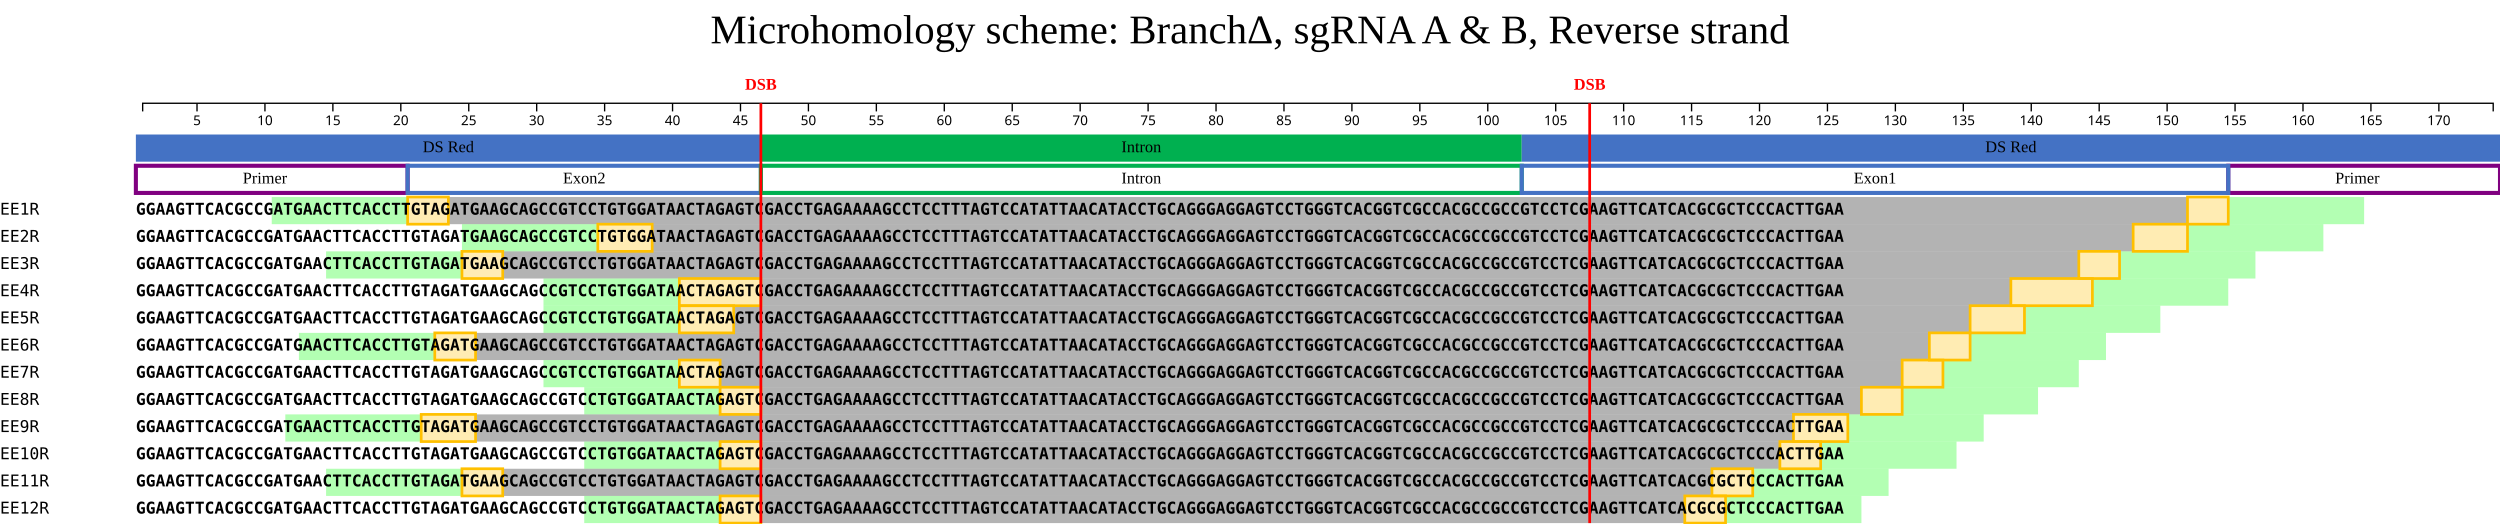
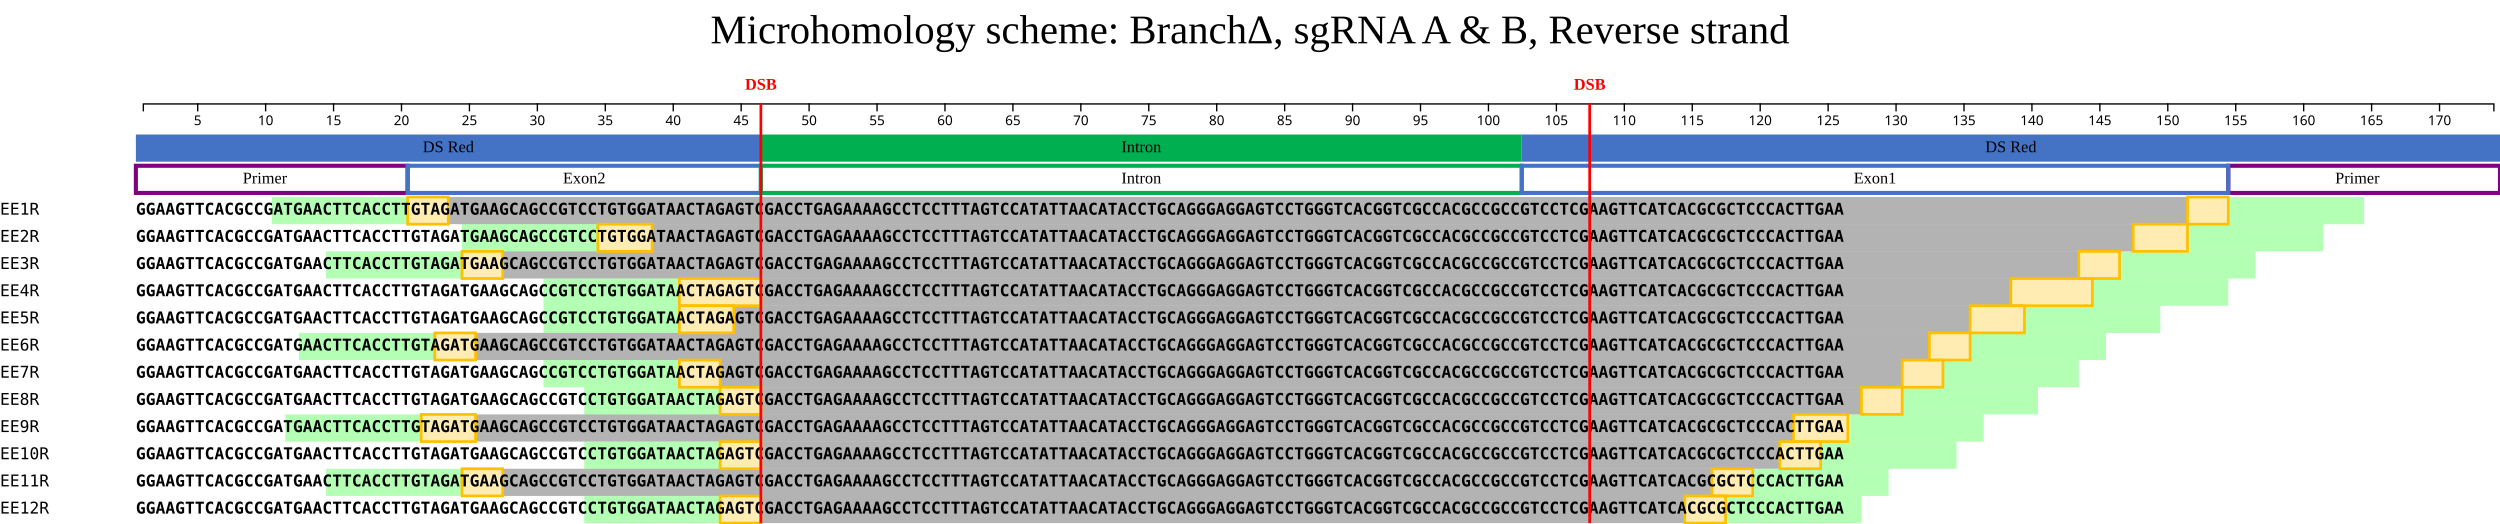
<svg width="1840" height="385">
  <g width="1840" height="50">
    <text x="920" y="25" style="text-anchor: middle; dominant-baseline: middle; overflow: visible; font-size: 30px;">Microhomology scheme: BranchΔ, sgRNA A &amp; B, Reverse strand</text>
  </g>
  <g transform="translate(0, 53)" width="1840" height="332">
    <g transform="translate(100, 23)" width="1740" height="20">
      <g fill="none" font-size="10" font-family="sans-serif" text-anchor="middle">
-         <path class="domain" stroke="currentColor" d="M5,6V0H1735V6" />
-         <g class="tick" opacity="1" transform="translate(45,0)">
+         <path class="domain" stroke="currentColor" d="M5.5,6V0.5H1735.5V6" />
+         <g class="tick" opacity="1" transform="translate(45.5,0)">
          <line stroke="currentColor" y2="6" />
          <text fill="currentColor" y="9" dy="0.71em">5</text>
        </g>
-         <g class="tick" opacity="1" transform="translate(95,0)">
+         <g class="tick" opacity="1" transform="translate(95.5,0)">
          <line stroke="currentColor" y2="6" />
          <text fill="currentColor" y="9" dy="0.71em">10</text>
        </g>
-         <g class="tick" opacity="1" transform="translate(145,0)">
+         <g class="tick" opacity="1" transform="translate(145.5,0)">
          <line stroke="currentColor" y2="6" />
          <text fill="currentColor" y="9" dy="0.71em">15</text>
        </g>
-         <g class="tick" opacity="1" transform="translate(195,0)">
+         <g class="tick" opacity="1" transform="translate(195.5,0)">
          <line stroke="currentColor" y2="6" />
          <text fill="currentColor" y="9" dy="0.71em">20</text>
        </g>
-         <g class="tick" opacity="1" transform="translate(245,0)">
+         <g class="tick" opacity="1" transform="translate(245.5,0)">
          <line stroke="currentColor" y2="6" />
          <text fill="currentColor" y="9" dy="0.71em">25</text>
        </g>
-         <g class="tick" opacity="1" transform="translate(295,0)">
+         <g class="tick" opacity="1" transform="translate(295.5,0)">
          <line stroke="currentColor" y2="6" />
          <text fill="currentColor" y="9" dy="0.71em">30</text>
        </g>
-         <g class="tick" opacity="1" transform="translate(345,0)">
+         <g class="tick" opacity="1" transform="translate(345.5,0)">
          <line stroke="currentColor" y2="6" />
          <text fill="currentColor" y="9" dy="0.71em">35</text>
        </g>
-         <g class="tick" opacity="1" transform="translate(395,0)">
+         <g class="tick" opacity="1" transform="translate(395.5,0)">
          <line stroke="currentColor" y2="6" />
          <text fill="currentColor" y="9" dy="0.71em">40</text>
        </g>
-         <g class="tick" opacity="1" transform="translate(445,0)">
+         <g class="tick" opacity="1" transform="translate(445.5,0)">
          <line stroke="currentColor" y2="6" />
          <text fill="currentColor" y="9" dy="0.71em">45</text>
        </g>
-         <g class="tick" opacity="1" transform="translate(495,0)">
+         <g class="tick" opacity="1" transform="translate(495.5,0)">
          <line stroke="currentColor" y2="6" />
          <text fill="currentColor" y="9" dy="0.71em">50</text>
        </g>
-         <g class="tick" opacity="1" transform="translate(545,0)">
+         <g class="tick" opacity="1" transform="translate(545.5,0)">
          <line stroke="currentColor" y2="6" />
          <text fill="currentColor" y="9" dy="0.71em">55</text>
        </g>
-         <g class="tick" opacity="1" transform="translate(595,0)">
+         <g class="tick" opacity="1" transform="translate(595.5,0)">
          <line stroke="currentColor" y2="6" />
          <text fill="currentColor" y="9" dy="0.71em">60</text>
        </g>
-         <g class="tick" opacity="1" transform="translate(645,0)">
+         <g class="tick" opacity="1" transform="translate(645.5,0)">
          <line stroke="currentColor" y2="6" />
          <text fill="currentColor" y="9" dy="0.71em">65</text>
        </g>
-         <g class="tick" opacity="1" transform="translate(695,0)">
+         <g class="tick" opacity="1" transform="translate(695.5,0)">
          <line stroke="currentColor" y2="6" />
          <text fill="currentColor" y="9" dy="0.71em">70</text>
        </g>
-         <g class="tick" opacity="1" transform="translate(745,0)">
+         <g class="tick" opacity="1" transform="translate(745.5,0)">
          <line stroke="currentColor" y2="6" />
          <text fill="currentColor" y="9" dy="0.71em">75</text>
        </g>
-         <g class="tick" opacity="1" transform="translate(795,0)">
+         <g class="tick" opacity="1" transform="translate(795.5,0)">
          <line stroke="currentColor" y2="6" />
          <text fill="currentColor" y="9" dy="0.71em">80</text>
        </g>
-         <g class="tick" opacity="1" transform="translate(845,0)">
+         <g class="tick" opacity="1" transform="translate(845.5,0)">
          <line stroke="currentColor" y2="6" />
          <text fill="currentColor" y="9" dy="0.71em">85</text>
        </g>
-         <g class="tick" opacity="1" transform="translate(895,0)">
+         <g class="tick" opacity="1" transform="translate(895.5,0)">
          <line stroke="currentColor" y2="6" />
          <text fill="currentColor" y="9" dy="0.71em">90</text>
        </g>
-         <g class="tick" opacity="1" transform="translate(945,0)">
+         <g class="tick" opacity="1" transform="translate(945.5,0)">
          <line stroke="currentColor" y2="6" />
          <text fill="currentColor" y="9" dy="0.71em">95</text>
        </g>
-         <g class="tick" opacity="1" transform="translate(995,0)">
+         <g class="tick" opacity="1" transform="translate(995.5,0)">
          <line stroke="currentColor" y2="6" />
          <text fill="currentColor" y="9" dy="0.71em">100</text>
        </g>
-         <g class="tick" opacity="1" transform="translate(1045,0)">
+         <g class="tick" opacity="1" transform="translate(1045.5,0)">
          <line stroke="currentColor" y2="6" />
          <text fill="currentColor" y="9" dy="0.71em">105</text>
        </g>
-         <g class="tick" opacity="1" transform="translate(1095,0)">
+         <g class="tick" opacity="1" transform="translate(1095.5,0)">
          <line stroke="currentColor" y2="6" />
          <text fill="currentColor" y="9" dy="0.71em">110</text>
        </g>
-         <g class="tick" opacity="1" transform="translate(1145,0)">
+         <g class="tick" opacity="1" transform="translate(1145.5,0)">
          <line stroke="currentColor" y2="6" />
          <text fill="currentColor" y="9" dy="0.71em">115</text>
        </g>
-         <g class="tick" opacity="1" transform="translate(1195,0)">
+         <g class="tick" opacity="1" transform="translate(1195.5,0)">
          <line stroke="currentColor" y2="6" />
          <text fill="currentColor" y="9" dy="0.71em">120</text>
        </g>
-         <g class="tick" opacity="1" transform="translate(1245,0)">
+         <g class="tick" opacity="1" transform="translate(1245.5,0)">
          <line stroke="currentColor" y2="6" />
          <text fill="currentColor" y="9" dy="0.71em">125</text>
        </g>
-         <g class="tick" opacity="1" transform="translate(1295,0)">
+         <g class="tick" opacity="1" transform="translate(1295.5,0)">
          <line stroke="currentColor" y2="6" />
          <text fill="currentColor" y="9" dy="0.71em">130</text>
        </g>
-         <g class="tick" opacity="1" transform="translate(1345,0)">
+         <g class="tick" opacity="1" transform="translate(1345.5,0)">
          <line stroke="currentColor" y2="6" />
          <text fill="currentColor" y="9" dy="0.71em">135</text>
        </g>
-         <g class="tick" opacity="1" transform="translate(1395,0)">
+         <g class="tick" opacity="1" transform="translate(1395.5,0)">
          <line stroke="currentColor" y2="6" />
          <text fill="currentColor" y="9" dy="0.71em">140</text>
        </g>
-         <g class="tick" opacity="1" transform="translate(1445,0)">
+         <g class="tick" opacity="1" transform="translate(1445.5,0)">
          <line stroke="currentColor" y2="6" />
          <text fill="currentColor" y="9" dy="0.71em">145</text>
        </g>
-         <g class="tick" opacity="1" transform="translate(1495,0)">
+         <g class="tick" opacity="1" transform="translate(1495.5,0)">
          <line stroke="currentColor" y2="6" />
          <text fill="currentColor" y="9" dy="0.71em">150</text>
        </g>
-         <g class="tick" opacity="1" transform="translate(1545,0)">
+         <g class="tick" opacity="1" transform="translate(1545.5,0)">
          <line stroke="currentColor" y2="6" />
          <text fill="currentColor" y="9" dy="0.71em">155</text>
        </g>
-         <g class="tick" opacity="1" transform="translate(1595,0)">
+         <g class="tick" opacity="1" transform="translate(1595.5,0)">
          <line stroke="currentColor" y2="6" />
          <text fill="currentColor" y="9" dy="0.71em">160</text>
        </g>
-         <g class="tick" opacity="1" transform="translate(1645,0)">
+         <g class="tick" opacity="1" transform="translate(1645.5,0)">
          <line stroke="currentColor" y2="6" />
          <text fill="currentColor" y="9" dy="0.71em">165</text>
        </g>
-         <g class="tick" opacity="1" transform="translate(1695,0)">
+         <g class="tick" opacity="1" transform="translate(1695.5,0)">
          <line stroke="currentColor" y2="6" />
          <text fill="currentColor" y="9" dy="0.71em">170</text>
        </g>
      </g>
    </g>
    <g transform="translate(100, 46)" width="1740" height="20" style="overflow: visible;">
      <rect x="0" y="0" width="460" height="20" style="fill: rgb(68, 114, 196);" />
      <text text-anchor="middle" transform="translate(230, 10)" dy=".5ex">DS Red</text>
      <rect x="460" y="0" width="560" height="20" style="fill: rgb(0, 176, 80);" />
      <text text-anchor="middle" transform="translate(740, 10)" dy=".5ex">Intron</text>
      <rect x="1020" y="0" width="720" height="20" style="fill: rgb(68, 114, 196);" />
      <text text-anchor="middle" transform="translate(1380, 10)" dy=".5ex">DS Red</text>
    </g>
    <g transform="translate(100, 69)" width="1740" height="20">
      <rect x="0" y="0" width="200" height="20" style="fill: rgba(0, 0, 0, 0); fill-opacity: 0; stroke: purple; stroke-opacity: 1; stroke-width: 3;" />
      <text text-anchor="middle" x="95" y="10" dy=".5ex">Primer</text>
      <rect x="1540" y="0" width="200" height="20" style="fill: rgba(0, 0, 0, 0); fill-opacity: 0; stroke: purple; stroke-opacity: 1; stroke-width: 3;" />
      <text text-anchor="middle" x="1635" y="10" dy=".5ex">Primer</text>
    </g>
    <g transform="translate(100, 69)" width="1740" height="20">
      <rect x="200" y="0" width="260" height="20" style="fill: rgba(0, 0, 0, 0); fill-opacity: 0; stroke: rgb(68, 114, 196); stroke-opacity: 1; stroke-width: 3;" />
      <text text-anchor="middle" transform="translate(330, 10)" dy=".5ex">Exon2</text>
      <rect x="460" y="0" width="560" height="20" style="fill: rgba(0, 0, 0, 0); fill-opacity: 0; stroke: rgb(0, 176, 80); stroke-opacity: 1; stroke-width: 3;" />
      <text text-anchor="middle" transform="translate(740, 10)" dy=".5ex">Intron</text>
      <rect x="1020" y="0" width="520" height="20" style="fill: rgba(0, 0, 0, 0); fill-opacity: 0; stroke: rgb(68, 114, 196); stroke-opacity: 1; stroke-width: 3;" />
      <text text-anchor="middle" transform="translate(1280, 10)" dy=".5ex">Exon1</text>
    </g>
    <g transform="translate(0, 92)" width="100" height="240" style="overflow: visible;">
      <g transform="translate(0, 0)" width="100" height="20" style="overflow: visible;">
        <text x="0" y="10" dy=".5ex" style="font-family: monospace; font-weight: normal;">EE1R</text>
      </g>
      <g transform="translate(0, 20)" width="100" height="20" style="overflow: visible;">
        <text x="0" y="10" dy=".5ex" style="font-family: monospace; font-weight: normal;">EE2R</text>
      </g>
      <g transform="translate(0, 40)" width="100" height="20" style="overflow: visible;">
        <text x="0" y="10" dy=".5ex" style="font-family: monospace; font-weight: normal;">EE3R</text>
      </g>
      <g transform="translate(0, 60)" width="100" height="20" style="overflow: visible;">
        <text x="0" y="10" dy=".5ex" style="font-family: monospace; font-weight: normal;">EE4R</text>
      </g>
      <g transform="translate(0, 80)" width="100" height="20" style="overflow: visible;">
        <text x="0" y="10" dy=".5ex" style="font-family: monospace; font-weight: normal;">EE5R</text>
      </g>
      <g transform="translate(0, 100)" width="100" height="20" style="overflow: visible;">
        <text x="0" y="10" dy=".5ex" style="font-family: monospace; font-weight: normal;">EE6R</text>
      </g>
      <g transform="translate(0, 120)" width="100" height="20" style="overflow: visible;">
        <text x="0" y="10" dy=".5ex" style="font-family: monospace; font-weight: normal;">EE7R</text>
      </g>
      <g transform="translate(0, 140)" width="100" height="20" style="overflow: visible;">
        <text x="0" y="10" dy=".5ex" style="font-family: monospace; font-weight: normal;">EE8R</text>
      </g>
      <g transform="translate(0, 160)" width="100" height="20" style="overflow: visible;">
        <text x="0" y="10" dy=".5ex" style="font-family: monospace; font-weight: normal;">EE9R</text>
      </g>
      <g transform="translate(0, 180)" width="100" height="20" style="overflow: visible;">
        <text x="0" y="10" dy=".5ex" style="font-family: monospace; font-weight: normal;">EE10R</text>
      </g>
      <g transform="translate(0, 200)" width="100" height="20" style="overflow: visible;">
        <text x="0" y="10" dy=".5ex" style="font-family: monospace; font-weight: normal;">EE11R</text>
      </g>
      <g transform="translate(0, 220)" width="100" height="20" style="overflow: visible;">
        <text x="0" y="10" dy=".5ex" style="font-family: monospace; font-weight: normal;">EE12R</text>
      </g>
    </g>
    <g transform="translate(100, 92)" height="240" style="overflow: visible;">
      <rect x="100" y="0" width="100" height="20" style="fill: rgb(0, 255, 0); opacity: 0.3;" />
      <rect x="1540" y="0" width="100" height="20" style="fill: rgb(0, 255, 0); opacity: 0.3;" />
      <rect x="230" y="0" width="1280" height="20" opacity="0.3" style="fill: black;" />
      <rect x="240" y="20" width="100" height="20" style="fill: rgb(0, 255, 0); opacity: 0.3;" />
      <rect x="1510" y="20" width="100" height="20" style="fill: rgb(0, 255, 0); opacity: 0.3;" />
      <rect x="380" y="20" width="1090" height="20" opacity="0.3" style="fill: black;" />
      <rect x="140" y="40" width="100" height="20" style="fill: rgb(0, 255, 0); opacity: 0.3;" />
      <rect x="1460" y="40" width="100" height="20" style="fill: rgb(0, 255, 0); opacity: 0.3;" />
      <rect x="270" y="40" width="1160" height="20" opacity="0.3" style="fill: black;" />
      <rect x="300" y="60" width="100" height="20" style="fill: rgb(0, 255, 0); opacity: 0.3;" />
      <rect x="1440" y="60" width="100" height="20" style="fill: rgb(0, 255, 0); opacity: 0.3;" />
      <rect x="460" y="60" width="920" height="20" opacity="0.3" style="fill: black;" />
      <rect x="300" y="80" width="100" height="20" style="fill: rgb(0, 255, 0); opacity: 0.3;" />
      <rect x="1390" y="80" width="100" height="20" style="fill: rgb(0, 255, 0); opacity: 0.3;" />
      <rect x="440" y="80" width="910" height="20" opacity="0.3" style="fill: black;" />
      <rect x="120" y="100" width="100" height="20" style="fill: rgb(0, 255, 0); opacity: 0.3;" />
      <rect x="1350" y="100" width="100" height="20" style="fill: rgb(0, 255, 0); opacity: 0.3;" />
      <rect x="250" y="100" width="1070" height="20" opacity="0.3" style="fill: black;" />
      <rect x="300" y="120" width="100" height="20" style="fill: rgb(0, 255, 0); opacity: 0.3;" />
      <rect x="1330" y="120" width="100" height="20" style="fill: rgb(0, 255, 0); opacity: 0.3;" />
      <rect x="430" y="120" width="870" height="20" opacity="0.3" style="fill: black;" />
      <rect x="330" y="140" width="100" height="20" style="fill: rgb(0, 255, 0); opacity: 0.3;" />
      <rect x="1300" y="140" width="100" height="20" style="fill: rgb(0, 255, 0); opacity: 0.3;" />
      <rect x="460" y="140" width="810" height="20" opacity="0.3" style="fill: black;" />
      <rect x="110" y="160" width="100" height="20" style="fill: rgb(0, 255, 0); opacity: 0.3;" />
      <rect x="1260" y="160" width="100" height="20" style="fill: rgb(0, 255, 0); opacity: 0.3;" />
      <rect x="250" y="160" width="970" height="20" opacity="0.3" style="fill: black;" />
      <rect x="330" y="180" width="100" height="20" style="fill: rgb(0, 255, 0); opacity: 0.3;" />
      <rect x="1240" y="180" width="100" height="20" style="fill: rgb(0, 255, 0); opacity: 0.3;" />
      <rect x="460" y="180" width="750" height="20" opacity="0.3" style="fill: black;" />
      <rect x="140" y="200" width="100" height="20" style="fill: rgb(0, 255, 0); opacity: 0.3;" />
      <rect x="1190" y="200" width="100" height="20" style="fill: rgb(0, 255, 0); opacity: 0.3;" />
      <rect x="270" y="200" width="890" height="20" opacity="0.3" style="fill: black;" />
      <rect x="330" y="220" width="100" height="20" style="fill: rgb(0, 255, 0); opacity: 0.3;" />
      <rect x="1170" y="220" width="100" height="20" style="fill: rgb(0, 255, 0); opacity: 0.3;" />
      <rect x="460" y="220" width="680" height="20" opacity="0.3" style="fill: black;" />
      <rect x="200" y="0" width="30" height="20" style="fill: rgb(255, 192, 0); fill-opacity: 0.3; stroke: rgb(255, 192, 0); stroke-opacity: 1; stroke-width: 2;" />
      <rect x="1510" y="0" width="30" height="20" style="fill: rgb(255, 192, 0); fill-opacity: 0.3; stroke: rgb(255, 192, 0); stroke-opacity: 1; stroke-width: 2;" />
      <g width="1740" height="20" transform="translate(0, 0)">
        <text x="0" y="10" dy=".5ex" textLength="1740" style="font-family: monospace; font-weight: bold;">GGAAGTTCACGCCGATGAACTTCACCTTGTAGATGAAGCAGCCGTCCTGTGGATAACTAGAGTCGACCTGAGAAAAGCCTCCTTTAGTCCATATTAACATACCTGCAGGGAGGAGTCCTGGGTCACGGTCGCCACGCCGCCGTCCTCGAAGTTCATCACGCGCTCCCACTTGAA</text>
      </g>
      <rect x="340" y="20" width="40" height="20" style="fill: rgb(255, 192, 0); fill-opacity: 0.3; stroke: rgb(255, 192, 0); stroke-opacity: 1; stroke-width: 2;" />
      <rect x="1470" y="20" width="40" height="20" style="fill: rgb(255, 192, 0); fill-opacity: 0.3; stroke: rgb(255, 192, 0); stroke-opacity: 1; stroke-width: 2;" />
      <g width="1740" height="20" transform="translate(0, 20)">
        <text x="0" y="10" dy=".5ex" textLength="1740" style="font-family: monospace; font-weight: bold;">GGAAGTTCACGCCGATGAACTTCACCTTGTAGATGAAGCAGCCGTCCTGTGGATAACTAGAGTCGACCTGAGAAAAGCCTCCTTTAGTCCATATTAACATACCTGCAGGGAGGAGTCCTGGGTCACGGTCGCCACGCCGCCGTCCTCGAAGTTCATCACGCGCTCCCACTTGAA</text>
      </g>
      <rect x="240" y="40" width="30" height="20" style="fill: rgb(255, 192, 0); fill-opacity: 0.3; stroke: rgb(255, 192, 0); stroke-opacity: 1; stroke-width: 2;" />
      <rect x="1430" y="40" width="30" height="20" style="fill: rgb(255, 192, 0); fill-opacity: 0.3; stroke: rgb(255, 192, 0); stroke-opacity: 1; stroke-width: 2;" />
      <g width="1740" height="20" transform="translate(0, 40)">
        <text x="0" y="10" dy=".5ex" textLength="1740" style="font-family: monospace; font-weight: bold;">GGAAGTTCACGCCGATGAACTTCACCTTGTAGATGAAGCAGCCGTCCTGTGGATAACTAGAGTCGACCTGAGAAAAGCCTCCTTTAGTCCATATTAACATACCTGCAGGGAGGAGTCCTGGGTCACGGTCGCCACGCCGCCGTCCTCGAAGTTCATCACGCGCTCCCACTTGAA</text>
      </g>
      <rect x="400" y="60" width="60" height="20" style="fill: rgb(255, 192, 0); fill-opacity: 0.3; stroke: rgb(255, 192, 0); stroke-opacity: 1; stroke-width: 2;" />
      <rect x="1380" y="60" width="60" height="20" style="fill: rgb(255, 192, 0); fill-opacity: 0.3; stroke: rgb(255, 192, 0); stroke-opacity: 1; stroke-width: 2;" />
      <g width="1740" height="20" transform="translate(0, 60)">
        <text x="0" y="10" dy=".5ex" textLength="1740" style="font-family: monospace; font-weight: bold;">GGAAGTTCACGCCGATGAACTTCACCTTGTAGATGAAGCAGCCGTCCTGTGGATAACTAGAGTCGACCTGAGAAAAGCCTCCTTTAGTCCATATTAACATACCTGCAGGGAGGAGTCCTGGGTCACGGTCGCCACGCCGCCGTCCTCGAAGTTCATCACGCGCTCCCACTTGAA</text>
      </g>
      <rect x="400" y="80" width="40" height="20" style="fill: rgb(255, 192, 0); fill-opacity: 0.3; stroke: rgb(255, 192, 0); stroke-opacity: 1; stroke-width: 2;" />
      <rect x="1350" y="80" width="40" height="20" style="fill: rgb(255, 192, 0); fill-opacity: 0.3; stroke: rgb(255, 192, 0); stroke-opacity: 1; stroke-width: 2;" />
      <g width="1740" height="20" transform="translate(0, 80)">
        <text x="0" y="10" dy=".5ex" textLength="1740" style="font-family: monospace; font-weight: bold;">GGAAGTTCACGCCGATGAACTTCACCTTGTAGATGAAGCAGCCGTCCTGTGGATAACTAGAGTCGACCTGAGAAAAGCCTCCTTTAGTCCATATTAACATACCTGCAGGGAGGAGTCCTGGGTCACGGTCGCCACGCCGCCGTCCTCGAAGTTCATCACGCGCTCCCACTTGAA</text>
      </g>
      <rect x="220" y="100" width="30" height="20" style="fill: rgb(255, 192, 0); fill-opacity: 0.3; stroke: rgb(255, 192, 0); stroke-opacity: 1; stroke-width: 2;" />
      <rect x="1320" y="100" width="30" height="20" style="fill: rgb(255, 192, 0); fill-opacity: 0.3; stroke: rgb(255, 192, 0); stroke-opacity: 1; stroke-width: 2;" />
      <g width="1740" height="20" transform="translate(0, 100)">
        <text x="0" y="10" dy=".5ex" textLength="1740" style="font-family: monospace; font-weight: bold;">GGAAGTTCACGCCGATGAACTTCACCTTGTAGATGAAGCAGCCGTCCTGTGGATAACTAGAGTCGACCTGAGAAAAGCCTCCTTTAGTCCATATTAACATACCTGCAGGGAGGAGTCCTGGGTCACGGTCGCCACGCCGCCGTCCTCGAAGTTCATCACGCGCTCCCACTTGAA</text>
      </g>
      <rect x="400" y="120" width="30" height="20" style="fill: rgb(255, 192, 0); fill-opacity: 0.3; stroke: rgb(255, 192, 0); stroke-opacity: 1; stroke-width: 2;" />
      <rect x="1300" y="120" width="30" height="20" style="fill: rgb(255, 192, 0); fill-opacity: 0.3; stroke: rgb(255, 192, 0); stroke-opacity: 1; stroke-width: 2;" />
      <g width="1740" height="20" transform="translate(0, 120)">
        <text x="0" y="10" dy=".5ex" textLength="1740" style="font-family: monospace; font-weight: bold;">GGAAGTTCACGCCGATGAACTTCACCTTGTAGATGAAGCAGCCGTCCTGTGGATAACTAGAGTCGACCTGAGAAAAGCCTCCTTTAGTCCATATTAACATACCTGCAGGGAGGAGTCCTGGGTCACGGTCGCCACGCCGCCGTCCTCGAAGTTCATCACGCGCTCCCACTTGAA</text>
      </g>
      <rect x="430" y="140" width="30" height="20" style="fill: rgb(255, 192, 0); fill-opacity: 0.3; stroke: rgb(255, 192, 0); stroke-opacity: 1; stroke-width: 2;" />
      <rect x="1270" y="140" width="30" height="20" style="fill: rgb(255, 192, 0); fill-opacity: 0.3; stroke: rgb(255, 192, 0); stroke-opacity: 1; stroke-width: 2;" />
      <g width="1740" height="20" transform="translate(0, 140)">
        <text x="0" y="10" dy=".5ex" textLength="1740" style="font-family: monospace; font-weight: bold;">GGAAGTTCACGCCGATGAACTTCACCTTGTAGATGAAGCAGCCGTCCTGTGGATAACTAGAGTCGACCTGAGAAAAGCCTCCTTTAGTCCATATTAACATACCTGCAGGGAGGAGTCCTGGGTCACGGTCGCCACGCCGCCGTCCTCGAAGTTCATCACGCGCTCCCACTTGAA</text>
      </g>
      <rect x="210" y="160" width="40" height="20" style="fill: rgb(255, 192, 0); fill-opacity: 0.3; stroke: rgb(255, 192, 0); stroke-opacity: 1; stroke-width: 2;" />
      <rect x="1220" y="160" width="40" height="20" style="fill: rgb(255, 192, 0); fill-opacity: 0.3; stroke: rgb(255, 192, 0); stroke-opacity: 1; stroke-width: 2;" />
      <g width="1740" height="20" transform="translate(0, 160)">
        <text x="0" y="10" dy=".5ex" textLength="1740" style="font-family: monospace; font-weight: bold;">GGAAGTTCACGCCGATGAACTTCACCTTGTAGATGAAGCAGCCGTCCTGTGGATAACTAGAGTCGACCTGAGAAAAGCCTCCTTTAGTCCATATTAACATACCTGCAGGGAGGAGTCCTGGGTCACGGTCGCCACGCCGCCGTCCTCGAAGTTCATCACGCGCTCCCACTTGAA</text>
      </g>
      <rect x="430" y="180" width="30" height="20" style="fill: rgb(255, 192, 0); fill-opacity: 0.3; stroke: rgb(255, 192, 0); stroke-opacity: 1; stroke-width: 2;" />
      <rect x="1210" y="180" width="30" height="20" style="fill: rgb(255, 192, 0); fill-opacity: 0.3; stroke: rgb(255, 192, 0); stroke-opacity: 1; stroke-width: 2;" />
      <g width="1740" height="20" transform="translate(0, 180)">
        <text x="0" y="10" dy=".5ex" textLength="1740" style="font-family: monospace; font-weight: bold;">GGAAGTTCACGCCGATGAACTTCACCTTGTAGATGAAGCAGCCGTCCTGTGGATAACTAGAGTCGACCTGAGAAAAGCCTCCTTTAGTCCATATTAACATACCTGCAGGGAGGAGTCCTGGGTCACGGTCGCCACGCCGCCGTCCTCGAAGTTCATCACGCGCTCCCACTTGAA</text>
      </g>
      <rect x="240" y="200" width="30" height="20" style="fill: rgb(255, 192, 0); fill-opacity: 0.3; stroke: rgb(255, 192, 0); stroke-opacity: 1; stroke-width: 2;" />
      <rect x="1160" y="200" width="30" height="20" style="fill: rgb(255, 192, 0); fill-opacity: 0.3; stroke: rgb(255, 192, 0); stroke-opacity: 1; stroke-width: 2;" />
      <g width="1740" height="20" transform="translate(0, 200)">
        <text x="0" y="10" dy=".5ex" textLength="1740" style="font-family: monospace; font-weight: bold;">GGAAGTTCACGCCGATGAACTTCACCTTGTAGATGAAGCAGCCGTCCTGTGGATAACTAGAGTCGACCTGAGAAAAGCCTCCTTTAGTCCATATTAACATACCTGCAGGGAGGAGTCCTGGGTCACGGTCGCCACGCCGCCGTCCTCGAAGTTCATCACGCGCTCCCACTTGAA</text>
      </g>
      <rect x="430" y="220" width="30" height="20" style="fill: rgb(255, 192, 0); fill-opacity: 0.3; stroke: rgb(255, 192, 0); stroke-opacity: 1; stroke-width: 2;" />
      <rect x="1140" y="220" width="30" height="20" style="fill: rgb(255, 192, 0); fill-opacity: 0.3; stroke: rgb(255, 192, 0); stroke-opacity: 1; stroke-width: 2;" />
      <g width="1740" height="20" transform="translate(0, 220)">
        <text x="0" y="10" dy=".5ex" textLength="1740" style="font-family: monospace; font-weight: bold;">GGAAGTTCACGCCGATGAACTTCACCTTGTAGATGAAGCAGCCGTCCTGTGGATAACTAGAGTCGACCTGAGAAAAGCCTCCTTTAGTCCATATTAACATACCTGCAGGGAGGAGTCCTGGGTCACGGTCGCCACGCCGCCGTCCTCGAAGTTCATCACGCGCTCCCACTTGAA</text>
      </g>
    </g>
    <line x1="560" x2="560" y1="23" y2="332" style="stroke: red; stroke-width: 2;" />
    <text text-anchor="middle" x="560" y="10" dy=".5ex" style="fill: red; font-weight: bold;">DSB</text>
    <line x1="1170" x2="1170" y1="23" y2="332" style="stroke: red; stroke-width: 2;" />
    <text text-anchor="middle" x="1170" y="10" dy=".5ex" style="fill: red; font-weight: bold;">DSB</text>
  </g>
</svg>
